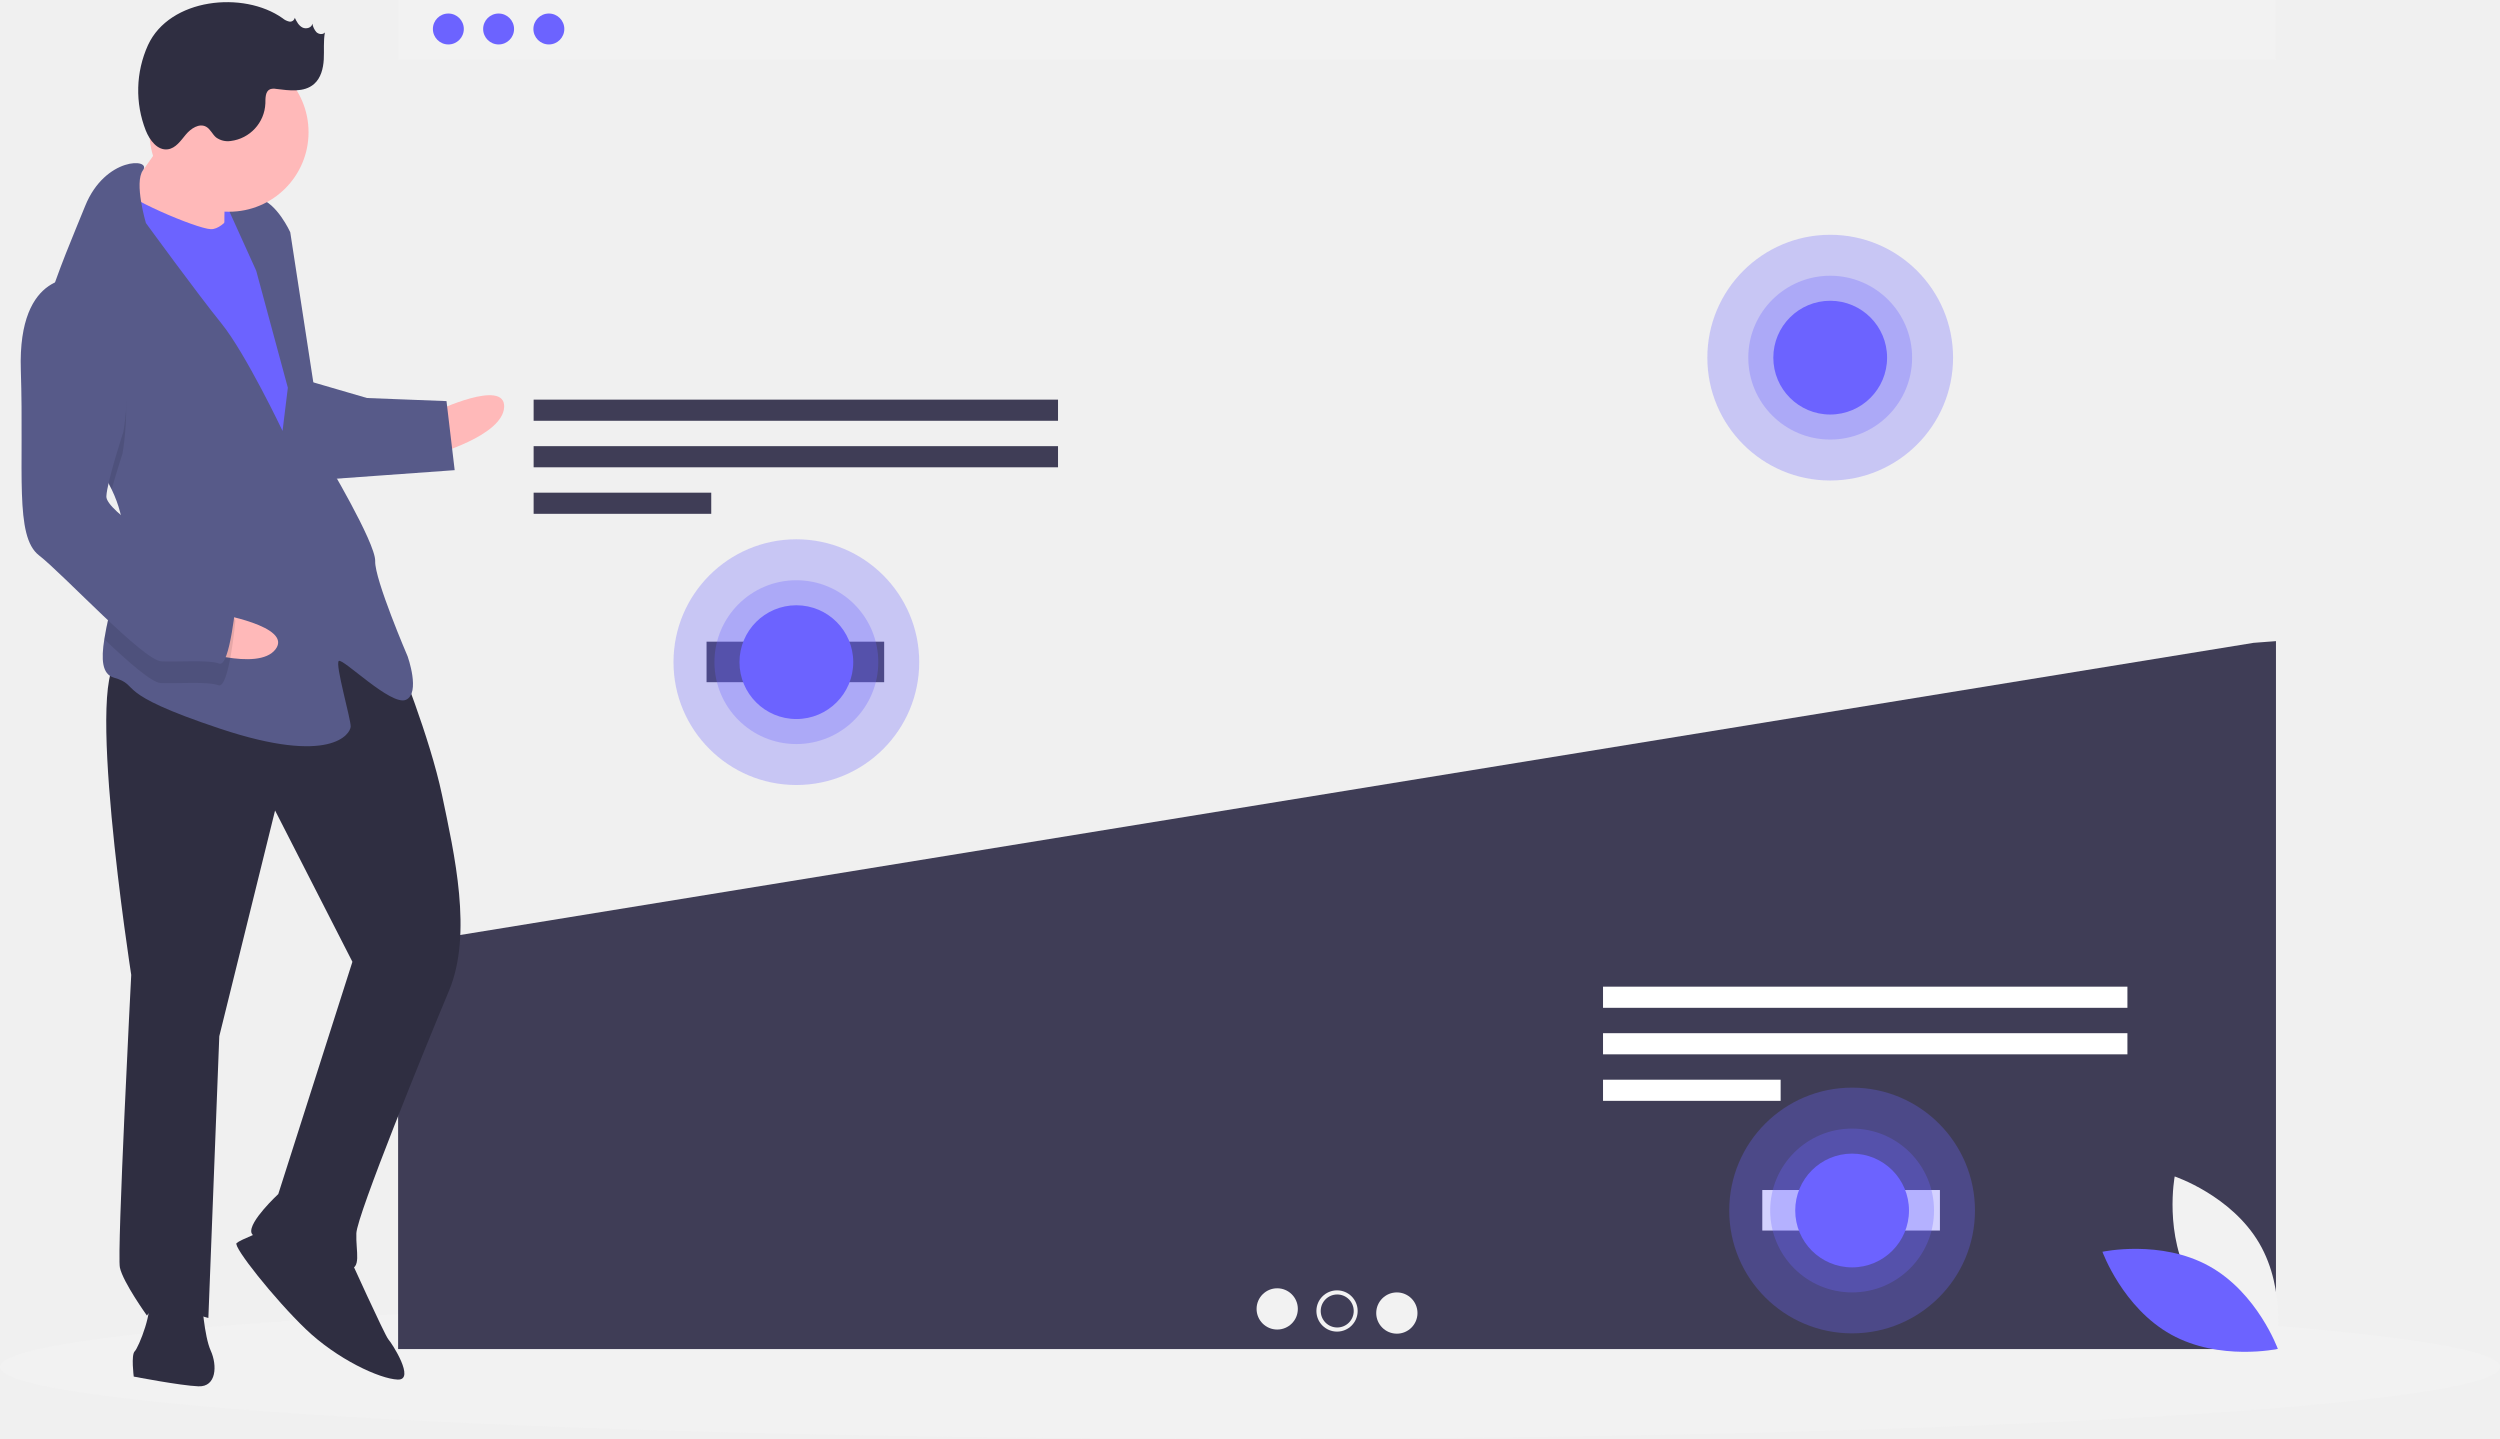
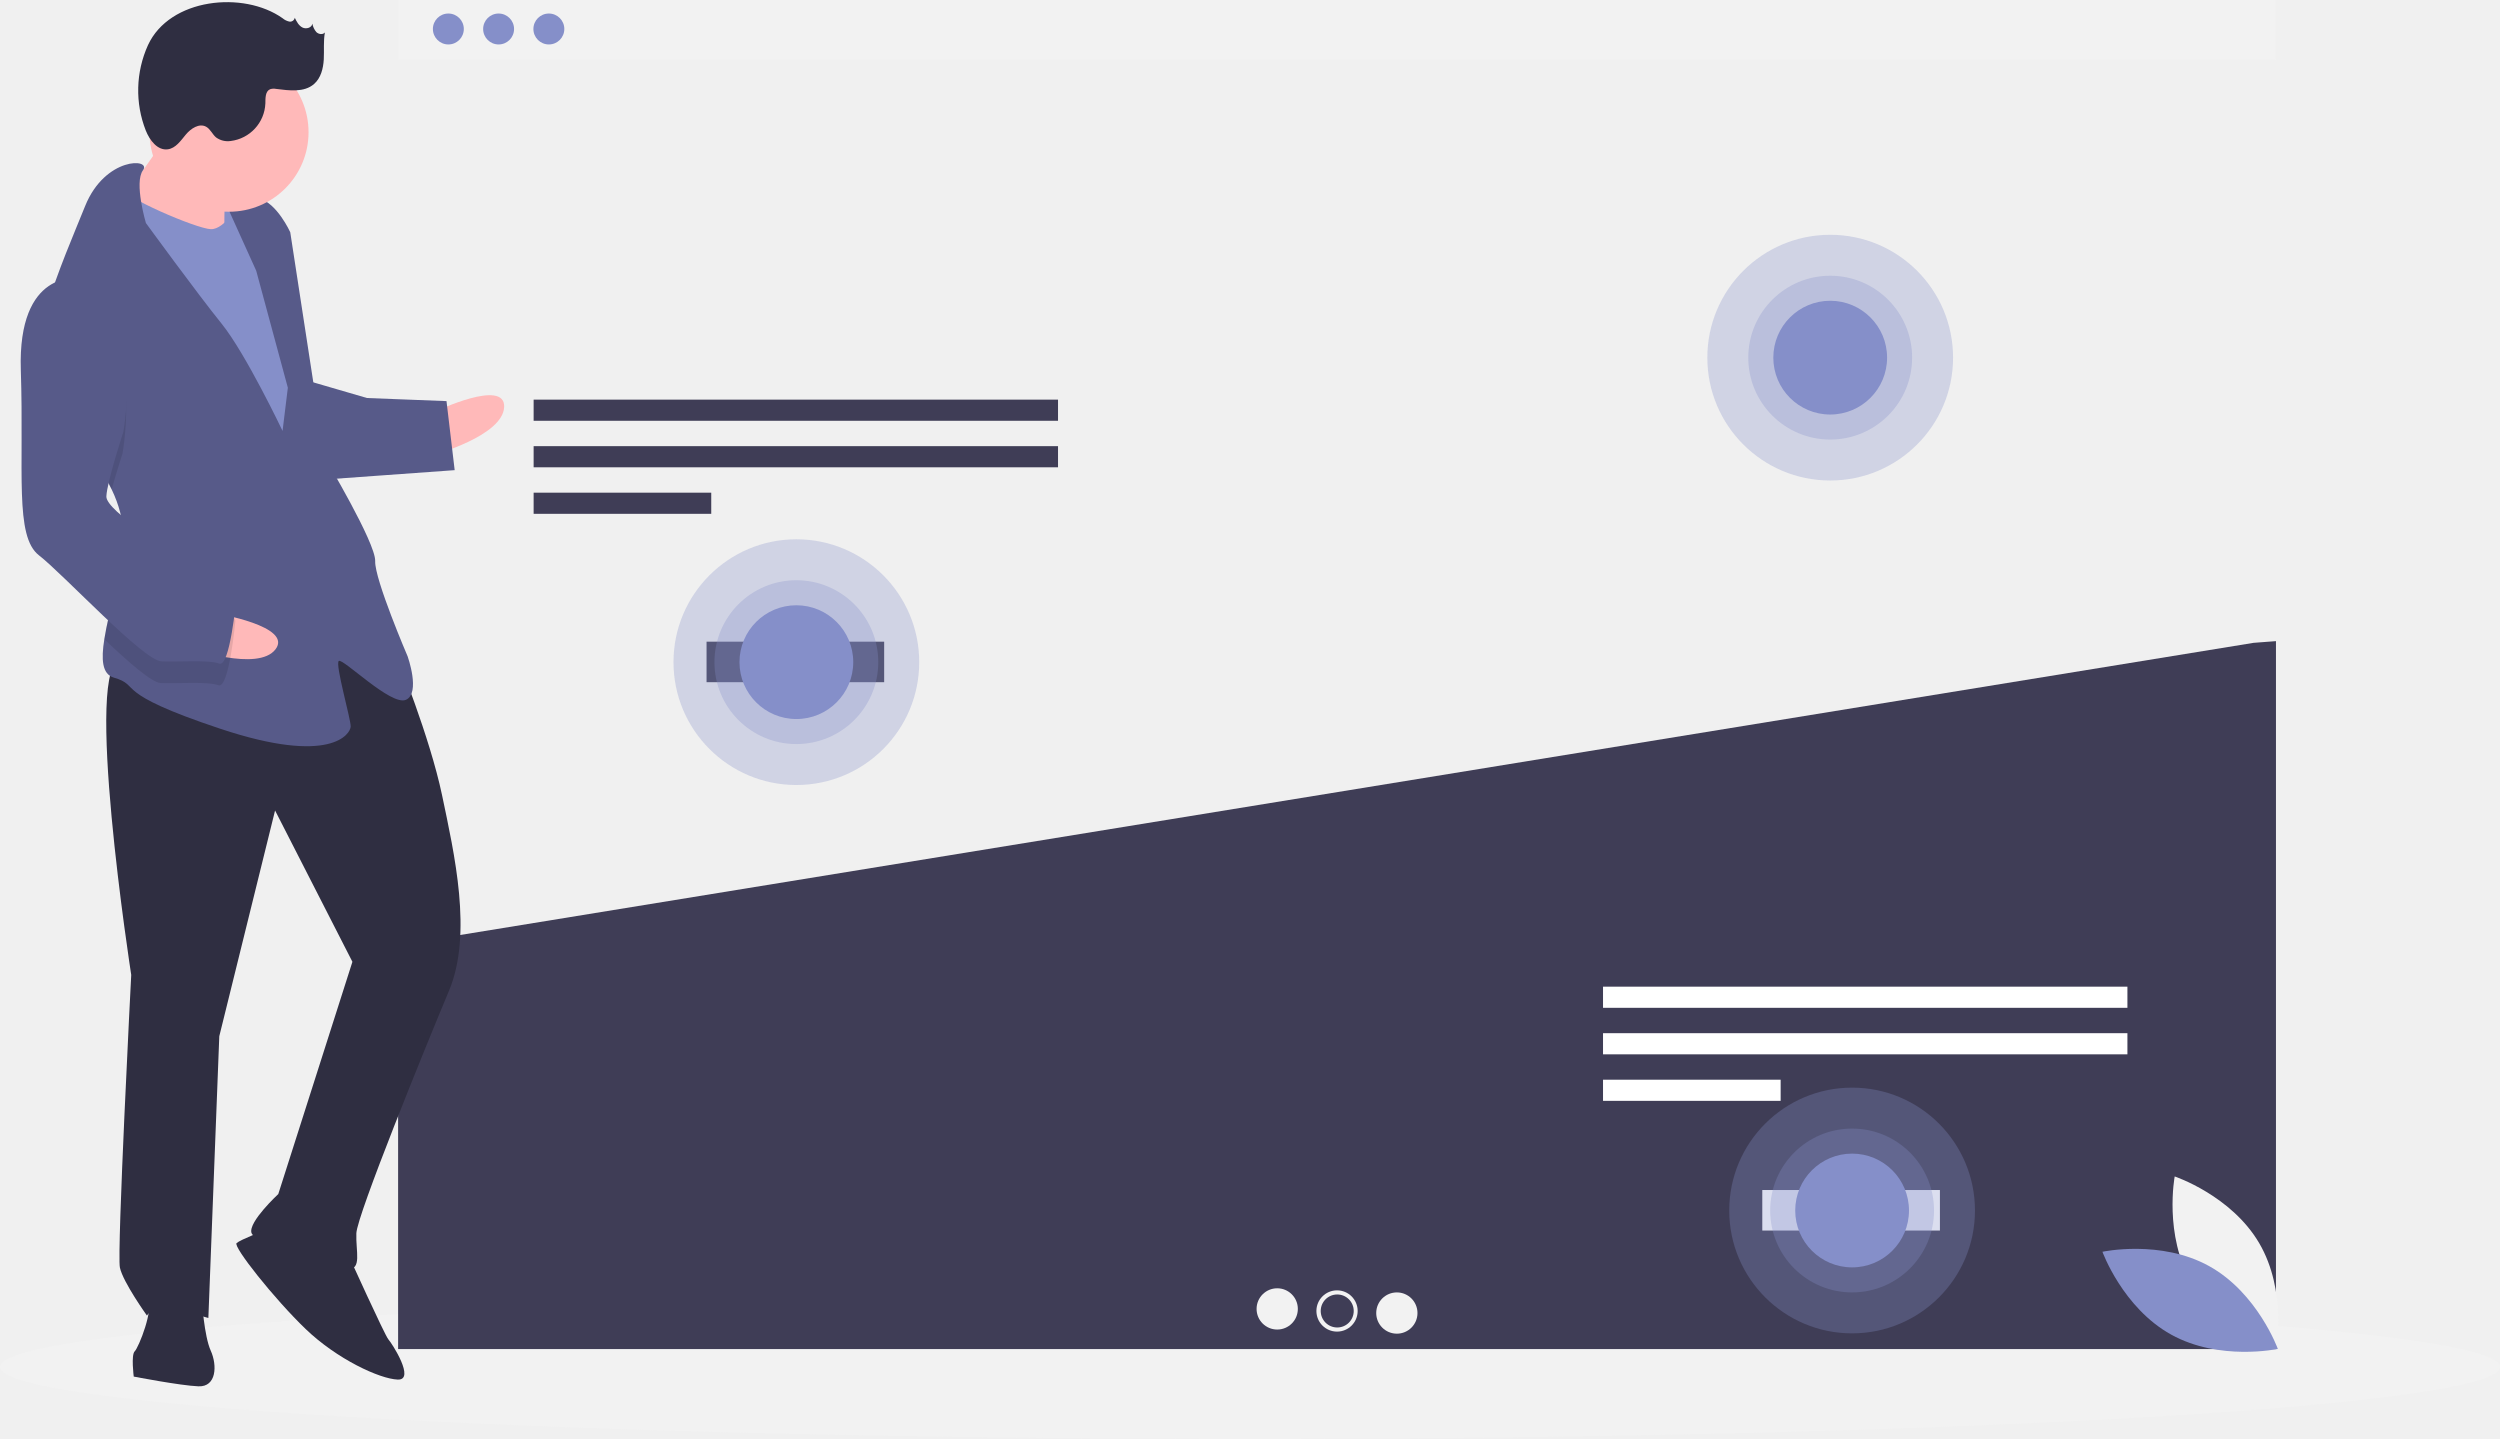
<svg xmlns="http://www.w3.org/2000/svg" data-name="Layer 1" width="1098.75" height="632.37" viewBox="0 0 1098.75 632.37">
  <ellipse cx="549.375" cy="600.774" rx="549.375" ry="31.597" fill="#f2f2f2" />
  <rect x="174.967" width="825.318" height="26.257" fill="#f2f2f2" />
-   <circle cx="197.053" cy="12.741" r="6.795" fill="#6c63ff" />
-   <circle cx="219.138" cy="12.741" r="6.795" fill="#6c63ff" />
-   <circle cx="241.223" cy="12.741" r="6.795" fill="#6c63ff" />
+   <circle cx="197.053" cy="12.741" r="6.795" fill="#858FC9" />
+   <circle cx="219.138" cy="12.741" r="6.795" fill="#858FC9" />
+   <circle cx="241.223" cy="12.741" r="6.795" fill="#858FC9" />
  <polygon points="175.552 415.277 174.967 415.779 174.967 592.903 1000.285 592.903 1000.285 281.779 990.449 282.525 175.552 415.277" fill="#3f3d56" />
  <rect x="234.529" y="175.641" width="230.47" height="9.293" fill="#3f3d56" />
  <rect x="234.529" y="196.086" width="230.47" height="9.293" fill="#3f3d56" />
  <rect x="234.529" y="216.531" width="78.063" height="9.293" fill="#3f3d56" />
  <rect x="704.529" y="433.641" width="230.47" height="9.293" fill="#fff" />
  <rect x="704.529" y="454.086" width="230.47" height="9.293" fill="#fff" />
  <rect x="704.529" y="474.531" width="78.063" height="9.293" fill="#fff" />
  <circle cx="561.335" cy="575.269" r="9.066" fill="#f2f2f2" />
  <circle cx="587.626" cy="576.176" r="9.066" fill="#f2f2f2" />
  <circle cx="613.917" cy="577.082" r="9.066" fill="#f2f2f2" />
  <circle cx="587.709" cy="576.176" r="7.253" fill="#3f3d56" />
  <rect x="310.529" y="282.014" width="78.063" height="17.81" fill="#3f3d56" />
  <rect x="774.529" y="523.014" width="78.063" height="17.81" fill="#fff" />
-   <circle cx="350" cy="291.014" r="54" fill="#6c63ff" opacity="0.3" />
-   <circle cx="350" cy="291.014" r="36" fill="#6c63ff" opacity="0.3" />
-   <circle cx="350" cy="291.014" r="25" fill="#6c63ff" />
-   <circle cx="804.375" cy="157.185" r="54" fill="#6c63ff" opacity="0.3" />
-   <circle cx="804.375" cy="157.185" r="36" fill="#6c63ff" opacity="0.3" />
-   <circle cx="804.375" cy="157.185" r="25" fill="#6c63ff" />
-   <circle cx="814" cy="532.014" r="54" fill="#6c63ff" opacity="0.3" />
-   <circle cx="814" cy="532.014" r="36" fill="#6c63ff" opacity="0.3" />
-   <circle cx="814" cy="532.014" r="25" fill="#6c63ff" />
-   <rect x="141.093" y="215.02" width="22.242" height="28.597" transform="translate(244.8029 330.5492) rotate(-177.7793)" fill="#6c63ff" />
+   <circle cx="350" cy="291.014" r="54" fill="#858FC9" opacity="0.3" />
+   <circle cx="350" cy="291.014" r="36" fill="#858FC9" opacity="0.3" />
+   <circle cx="350" cy="291.014" r="25" fill="#858FC9" />
+   <circle cx="804.375" cy="157.185" r="54" fill="#858FC9" opacity="0.3" />
+   <circle cx="804.375" cy="157.185" r="36" fill="#858FC9" opacity="0.3" />
+   <circle cx="804.375" cy="157.185" r="25" fill="#858FC9" />
+   <circle cx="814" cy="532.014" r="54" fill="#858FC9" opacity="0.3" />
+   <circle cx="814" cy="532.014" r="36" fill="#858FC9" opacity="0.3" />
+   <circle cx="814" cy="532.014" r="25" fill="#858FC9" />
+   <rect x="141.093" y="215.02" width="22.242" height="28.597" transform="translate(244.8029 330.5492) rotate(-177.7793)" fill="#858FC9" />
  <path d="M241.915,314.679s30.779-14.706,30.286-2.005-31.025,21.056-31.025,21.056Z" transform="translate(-50.625 -133.8148)" fill="#ffb9b9" />
  <path d="M225.028,422.139S239.549,457.681,244.915,483.328s13.536,60.942,3.026,85.974-40.392,98.599-40.7,106.537,2.559,15.999-3.791,15.752-40.907-11.126-42.31-15.95,11.79-17.032,11.79-17.032l32.577-102.082L171.518,490.021l-24.516,99.215-4.802,123.828s-23.567-7.274-26.988-1.047c0,0-10.559-14.719-11.9-21.131s4.987-128.591,4.987-128.591-21.632-139.163-4.169-138.486S189.992,382.622,225.028,422.139Z" transform="translate(-50.625 -133.8148)" fill="#2f2e41" />
  <path d="M203.696,685.241s16.109,35.603,17.635,37.252,12.023,17.955,4.085,17.648-26.68-8.984-40.476-22.239-31.984-36.219-30.335-37.745,12.947-5.858,12.947-5.858Z" transform="translate(-50.625 -133.8148)" fill="#2f2e41" />
  <path d="M139.333,705.004s.972,15.937,3.901,22.41,2.559,15.999-5.378,15.691-28.453-4.283-28.453-4.283-1.218-9.587.431-11.113,8.676-18.743,5.686-23.628S139.333,705.004,139.333,705.004Z" transform="translate(-50.625 -133.8148)" fill="#2f2e41" />
  <path d="M127.589,187.821s-16.922,26.373-23.518,32.477,11.962,19.543,11.962,19.543l33.215,4.468s-.418-30.225,1.293-33.338S127.589,187.821,127.589,187.821Z" transform="translate(-50.625 -133.8148)" fill="#ffb9b9" />
-   <path d="M156.46,222.329s-6.843,12.454-13.193,12.208-39.196-14.239-40.599-19.064-10.88,34.557-10.88,34.557L172.16,391.471l19.605-13.549-9.499-83.045-7.802-44.821Z" transform="translate(-50.625 -133.8148)" fill="#6c63ff" />
+   <path d="M156.46,222.329s-6.843,12.454-13.193,12.208-39.196-14.239-40.599-19.064-10.88,34.557-10.88,34.557L172.16,391.471l19.605-13.549-9.499-83.045-7.802-44.821Z" transform="translate(-50.625 -133.8148)" fill="#858FC9" />
  <path d="M99.704,348.913c3.206,6.707,5.208,13.7,4.931,20.86-.012.318-.025.635-.053.952-.761,14.693-6.173,31.686-8.115,44.044-1.409,8.865-1.008,15.336,4.18,16.856,12.577,3.668-1.834,6.289,46.826,22.485s57.152,2.216,57.275-.959-6.891-27.296-5.242-28.822,23.074,19.974,29.548,17.045.739-19.051.739-19.051-14.583-33.954-14.275-41.892-22.089-45.375-22.089-45.375L178.193,235.891s-5.858-12.947-13.734-14.842-14.411,2.621-14.411,2.621L163.228,252.8l13.905,51.417-2.326,18.989s-16.17-34.016-26.791-47.147-33.264-44.218-33.264-44.218-5.286-17.837-1.296-23.168c3.991-5.346-16.647-6.147-25.446,15.771-4.664,11.616-12.236,28.939-16.979,45.068-4.227,14.289-6.223,27.646-2.036,35.281C75.396,316.457,91.496,331.789,99.704,348.913Z" transform="translate(-50.625 -133.8148)" fill="#575a89" />
  <path d="M68.996,304.794c6.4,11.664,22.5,26.995,30.708,44.119,2.144-7.723,4.759-15.715,4.759-15.715s10.031-53.669-19.64-67.539a19.858,19.858,0,0,0-13.791,3.853C66.805,283.801,64.808,297.159,68.996,304.794Z" transform="translate(-50.625 -133.8148)" opacity="0.1" />
  <path d="M186.782,301.411l25.154,7.335,34.926,1.354,3.593,30.348L193.057,344.583S178.721,304.279,186.782,301.411Z" transform="translate(-50.625 -133.8148)" fill="#575a89" />
  <path d="M145.764,403.451s33.652,5.583,25.971,15.71-37.492-.52-37.492-.52Z" transform="translate(-50.625 -133.8148)" fill="#ffb9b9" />
  <path d="M104.581,370.725c-.761,14.693-6.173,31.686-8.115,44.044,10.72,10.146,20.914,19.095,24.756,19.244,7.938.308,20.7-.787,25.401.985s7.458-28.33,7.458-28.33-2.806-9.648-15.321-14.904C130.312,388.21,114.119,378.567,104.581,370.725Z" transform="translate(-50.625 -133.8148)" opacity="0.1" />
  <path d="M85.192,256.134s-26.865-4.222-25.414,40.353-2.832,73.027,7.973,81.396,45.903,46.298,53.84,46.606,20.7-.787,25.401.985,7.458-28.33,7.458-28.33S151.645,387.495,139.129,382.24s-42.002-23.888-41.756-30.238,7.458-28.33,7.458-28.33S114.863,270.004,85.192,256.134Z" transform="translate(-50.625 -133.8148)" fill="#575a89" />
  <circle cx="100.654" cy="58.105" r="34.952" fill="#ffb9b9" />
  <path d="M174.814,141.823a6.749,6.749,0,0,0,2.939,1.475,2.097,2.097,0,0,0,2.43-1.683c.8,1.658,1.702,3.426,3.335,4.277s4.157.137,4.393-1.689a7.706,7.706,0,0,0,1.774,3.744c1.013.966,2.85,1.21,3.734.125-.715,3.907-.274,7.926-.498,11.892s-1.282,8.17-4.278,10.778c-4.37,3.803-10.941,2.865-16.689,2.144a5.066,5.066,0,0,0-2.615.143c-2.152.917-2.055,3.913-2.084,6.252a17.373,17.373,0,0,1-15.212,16.497,8.709,8.709,0,0,1-6.472-1.58c-1.632-1.383-2.466-3.638-4.336-4.677-3.042-1.69-6.732.775-8.956,3.452s-4.416,5.969-7.862,6.459c-4.557.648-8.028-3.996-9.73-8.272a48.223,48.223,0,0,1,.958-37.47C125.158,132.949,157.661,129.669,174.814,141.823Z" transform="translate(-50.625 -133.8148)" fill="#2f2e41" />
  <path d="M1013.847,697.584c12.31,20.992,37.136,29.304,37.136,29.304s4.869-25.724-7.441-46.717-37.136-29.304-37.136-29.304S1001.538,676.592,1013.847,697.584Z" transform="translate(-50.625 -133.8148)" fill="#f2f2f2" />
-   <path d="M1021.529,690.258c21.288,11.791,30.207,36.406,30.207,36.406s-25.597,5.499-46.885-6.292-30.207-36.406-30.207-36.406S1000.24,678.467,1021.529,690.258Z" transform="translate(-50.625 -133.8148)" fill="#6c63ff" />
+   <path d="M1021.529,690.258c21.288,11.791,30.207,36.406,30.207,36.406s-25.597,5.499-46.885-6.292-30.207-36.406-30.207-36.406S1000.24,678.467,1021.529,690.258Z" transform="translate(-50.625 -133.8148)" fill="#858FC9" />
</svg>
